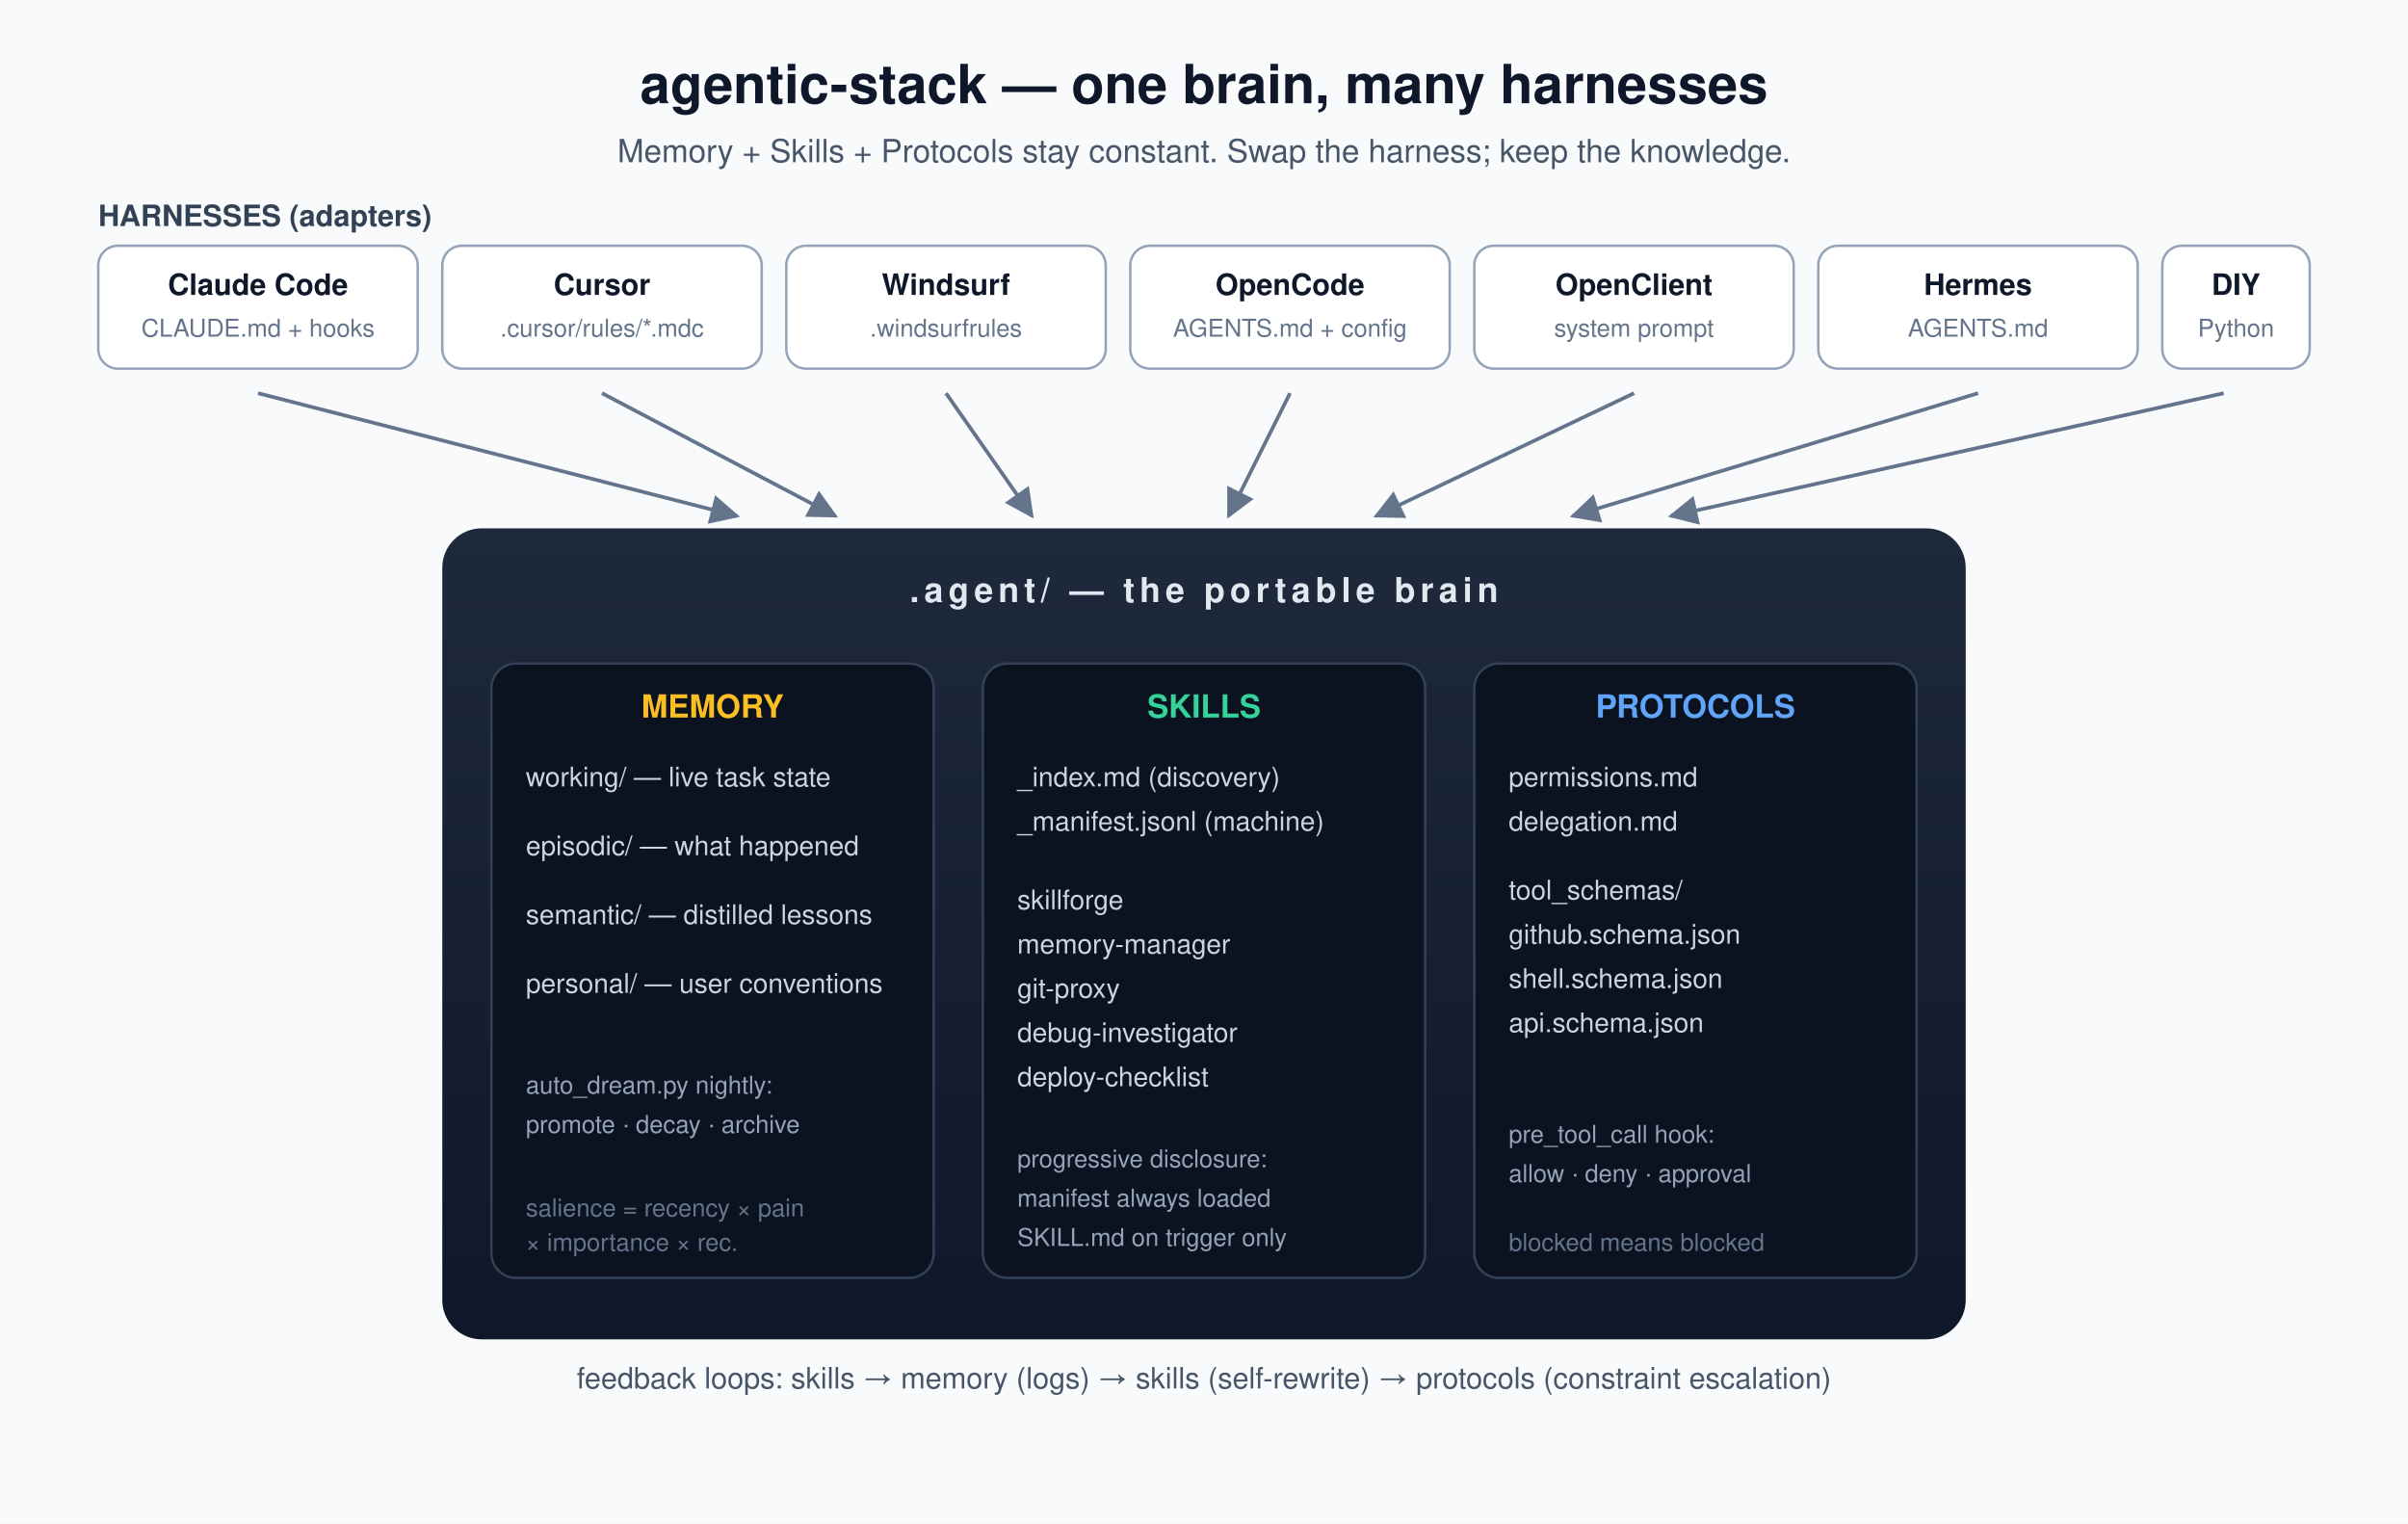
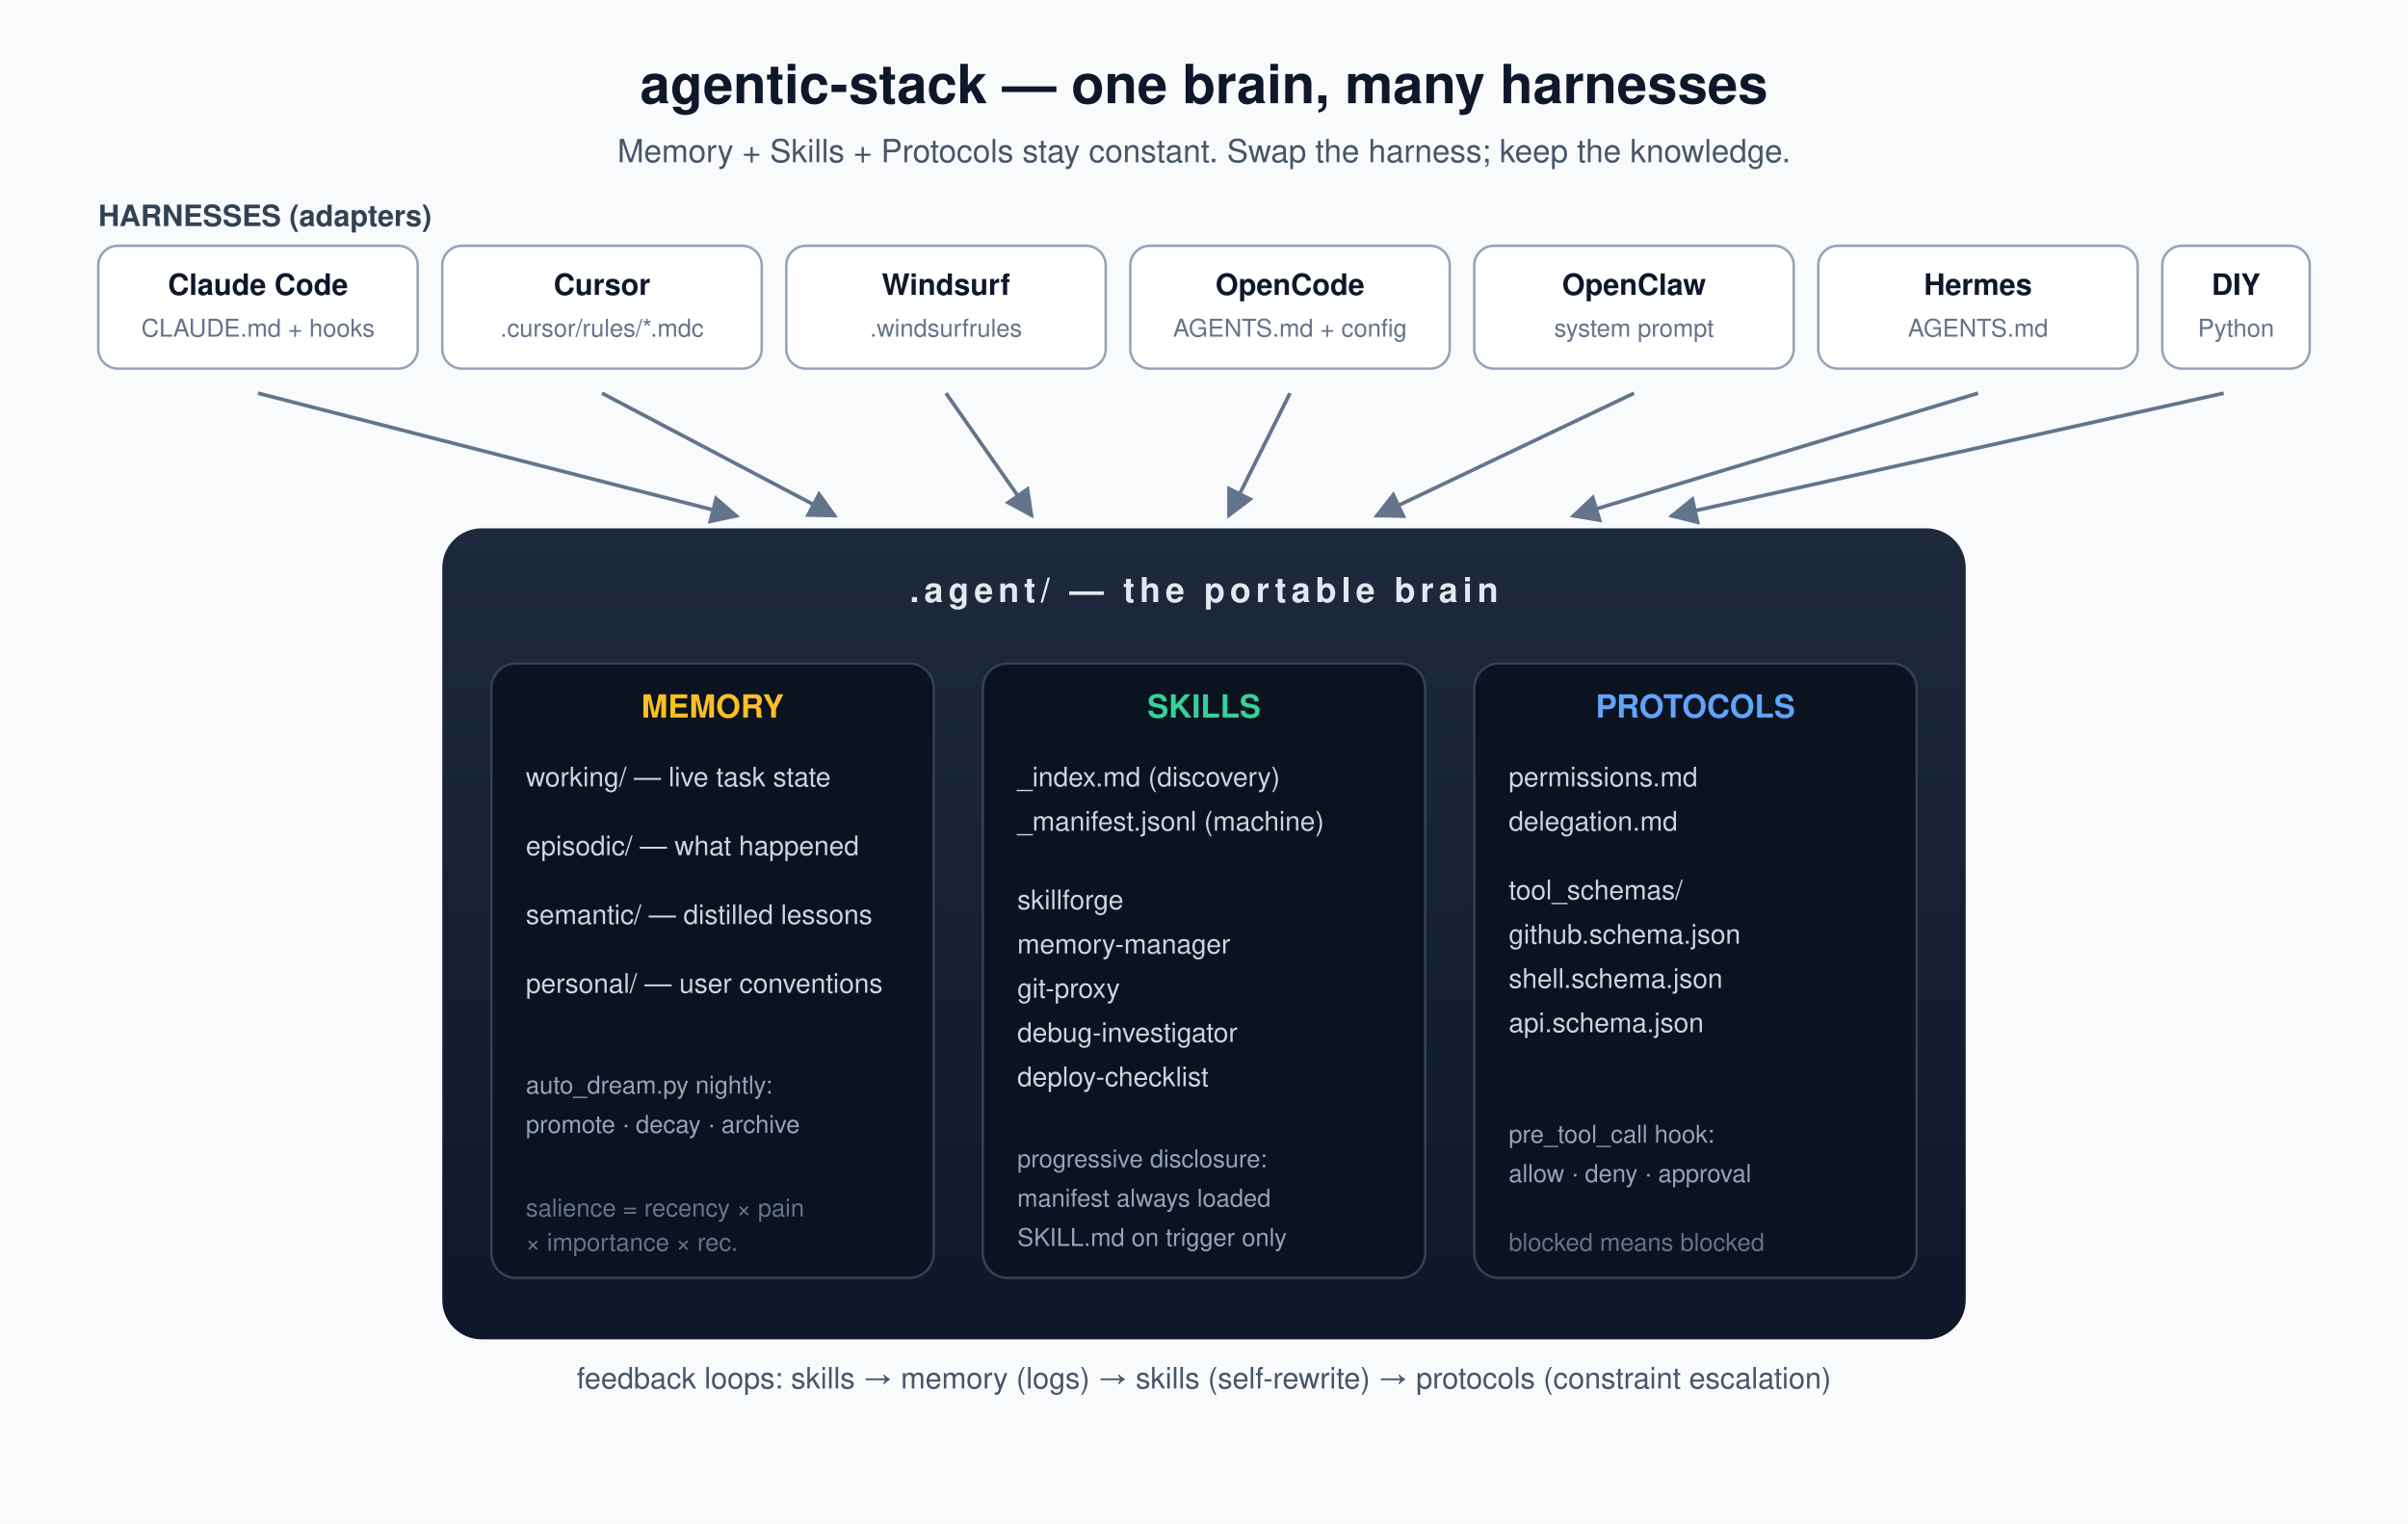
<svg xmlns="http://www.w3.org/2000/svg" viewBox="0 0 980 620" font-family="ui-sans-serif,system-ui,Helvetica,Arial,sans-serif">
  <defs>
    <linearGradient id="brain" x1="0" x2="0" y1="0" y2="1">
      <stop offset="0" stop-color="#1e293b" />
      <stop offset="1" stop-color="#0f172a" />
    </linearGradient>
    <marker id="arr" viewBox="0 0 10 10" refX="9" refY="5" markerWidth="8" markerHeight="8" orient="auto">
      <path d="M0,0 L10,5 L0,10 z" fill="#64748b" />
    </marker>
  </defs>
  <rect width="980" height="620" fill="#f8fafc" />
  <text x="490" y="42" text-anchor="middle" font-size="22" font-weight="700" fill="#0f172a">agentic-stack — one brain, many harnesses</text>
  <text x="490" y="66" text-anchor="middle" font-size="13" fill="#475569">Memory + Skills + Protocols stay constant. Swap the harness; keep the knowledge.</text>
  <g transform="translate(40,100)">
    <text x="0" y="-8" font-size="12" font-weight="600" fill="#334155">HARNESSES (adapters)</text>
    <g font-size="12" fill="#0f172a">
      <g transform="translate(0,0)">
        <rect width="130" height="50" rx="8" fill="#fff" stroke="#94a3b8" />
        <text x="65" y="20" text-anchor="middle" font-weight="600">Claude Code</text>
        <text x="65" y="37" text-anchor="middle" font-size="10" fill="#64748b">CLAUDE.md + hooks</text>
      </g>
      <g transform="translate(140,0)">
        <rect width="130" height="50" rx="8" fill="#fff" stroke="#94a3b8" />
        <text x="65" y="20" text-anchor="middle" font-weight="600">Cursor</text>
        <text x="65" y="37" text-anchor="middle" font-size="10" fill="#64748b">.cursor/rules/*.mdc</text>
      </g>
      <g transform="translate(280,0)">
        <rect width="130" height="50" rx="8" fill="#fff" stroke="#94a3b8" />
        <text x="65" y="20" text-anchor="middle" font-weight="600">Windsurf</text>
        <text x="65" y="37" text-anchor="middle" font-size="10" fill="#64748b">.windsurfrules</text>
      </g>
      <g transform="translate(420,0)">
        <rect width="130" height="50" rx="8" fill="#fff" stroke="#94a3b8" />
        <text x="65" y="20" text-anchor="middle" font-weight="600">OpenCode</text>
        <text x="65" y="37" text-anchor="middle" font-size="10" fill="#64748b">AGENTS.md + config</text>
      </g>
      <g transform="translate(560,0)">
        <rect width="130" height="50" rx="8" fill="#fff" stroke="#94a3b8" />
-         <text x="65" y="20" text-anchor="middle" font-weight="600">OpenClient</text>
+         <text x="65" y="20" text-anchor="middle" font-weight="600">OpenClaw</text>
        <text x="65" y="37" text-anchor="middle" font-size="10" fill="#64748b">system prompt</text>
      </g>
      <g transform="translate(700,0)">
        <rect width="130" height="50" rx="8" fill="#fff" stroke="#94a3b8" />
        <text x="65" y="20" text-anchor="middle" font-weight="600">Hermes</text>
        <text x="65" y="37" text-anchor="middle" font-size="10" fill="#64748b">AGENTS.md</text>
      </g>
      <g transform="translate(840,0)">
        <rect width="60" height="50" rx="8" fill="#fff" stroke="#94a3b8" />
        <text x="30" y="20" text-anchor="middle" font-weight="600">DIY</text>
        <text x="30" y="37" text-anchor="middle" font-size="10" fill="#64748b">Python</text>
      </g>
    </g>
  </g>
  <g stroke="#64748b" stroke-width="1.5" fill="none" marker-end="url(#arr)">
    <path d="M105,160 L300,210" />
    <path d="M245,160 L340,210" />
    <path d="M385,160 L420,210" />
    <path d="M525,160 L500,210" />
    <path d="M665,160 L560,210" />
    <path d="M805,160 L640,210" />
    <path d="M905,160 L680,210" />
  </g>
  <g transform="translate(180,215)">
    <rect width="620" height="330" rx="16" fill="url(#brain)" />
    <text x="310" y="30" text-anchor="middle" font-size="14" font-weight="700" fill="#e2e8f0" letter-spacing="2">.agent/ — the portable brain</text>
    <g transform="translate(20,55)">
      <rect width="180" height="250" rx="10" fill="#0b1220" stroke="#334155" />
      <text x="90" y="22" text-anchor="middle" font-size="13" font-weight="600" fill="#fbbf24">MEMORY</text>
      <g font-size="11" fill="#cbd5e1">
        <text x="14" y="50">working/ — live task state</text>
        <text x="14" y="78">episodic/ — what happened</text>
        <text x="14" y="106">semantic/ — distilled lessons</text>
        <text x="14" y="134">personal/ — user conventions</text>
        <text x="14" y="175" font-size="10" fill="#94a3b8">auto_dream.py nightly:</text>
        <text x="14" y="191" font-size="10" fill="#94a3b8">  promote · decay · archive</text>
        <text x="14" y="225" font-size="10" fill="#64748b">salience = recency × pain</text>
        <text x="14" y="239" font-size="10" fill="#64748b">         × importance × rec.</text>
      </g>
    </g>
    <g transform="translate(220,55)">
      <rect width="180" height="250" rx="10" fill="#0b1220" stroke="#334155" />
      <text x="90" y="22" text-anchor="middle" font-size="13" font-weight="600" fill="#34d399">SKILLS</text>
      <g font-size="11" fill="#cbd5e1">
        <text x="14" y="50">_index.md (discovery)</text>
        <text x="14" y="68">_manifest.jsonl (machine)</text>
        <text x="14" y="100">skillforge</text>
        <text x="14" y="118">memory-manager</text>
        <text x="14" y="136">git-proxy</text>
        <text x="14" y="154">debug-investigator</text>
        <text x="14" y="172">deploy-checklist</text>
        <text x="14" y="205" font-size="10" fill="#94a3b8">progressive disclosure:</text>
        <text x="14" y="221" font-size="10" fill="#94a3b8">  manifest always loaded</text>
        <text x="14" y="237" font-size="10" fill="#94a3b8">  SKILL.md on trigger only</text>
      </g>
    </g>
    <g transform="translate(420,55)">
      <rect width="180" height="250" rx="10" fill="#0b1220" stroke="#334155" />
      <text x="90" y="22" text-anchor="middle" font-size="13" font-weight="600" fill="#60a5fa">PROTOCOLS</text>
      <g font-size="11" fill="#cbd5e1">
        <text x="14" y="50">permissions.md</text>
        <text x="14" y="68">delegation.md</text>
        <text x="14" y="96">tool_schemas/</text>
        <text x="14" y="114">  github.schema.json</text>
        <text x="14" y="132">  shell.schema.json</text>
        <text x="14" y="150">  api.schema.json</text>
        <text x="14" y="195" font-size="10" fill="#94a3b8">pre_tool_call hook:</text>
        <text x="14" y="211" font-size="10" fill="#94a3b8">  allow · deny · approval</text>
        <text x="14" y="239" font-size="10" fill="#64748b">blocked means blocked</text>
      </g>
    </g>
  </g>
  <g transform="translate(180,565)">
    <text x="310" y="0" text-anchor="middle" font-size="12" fill="#475569">feedback loops: skills → memory (logs) → skills (self-rewrite) → protocols (constraint escalation)</text>
  </g>
</svg>
